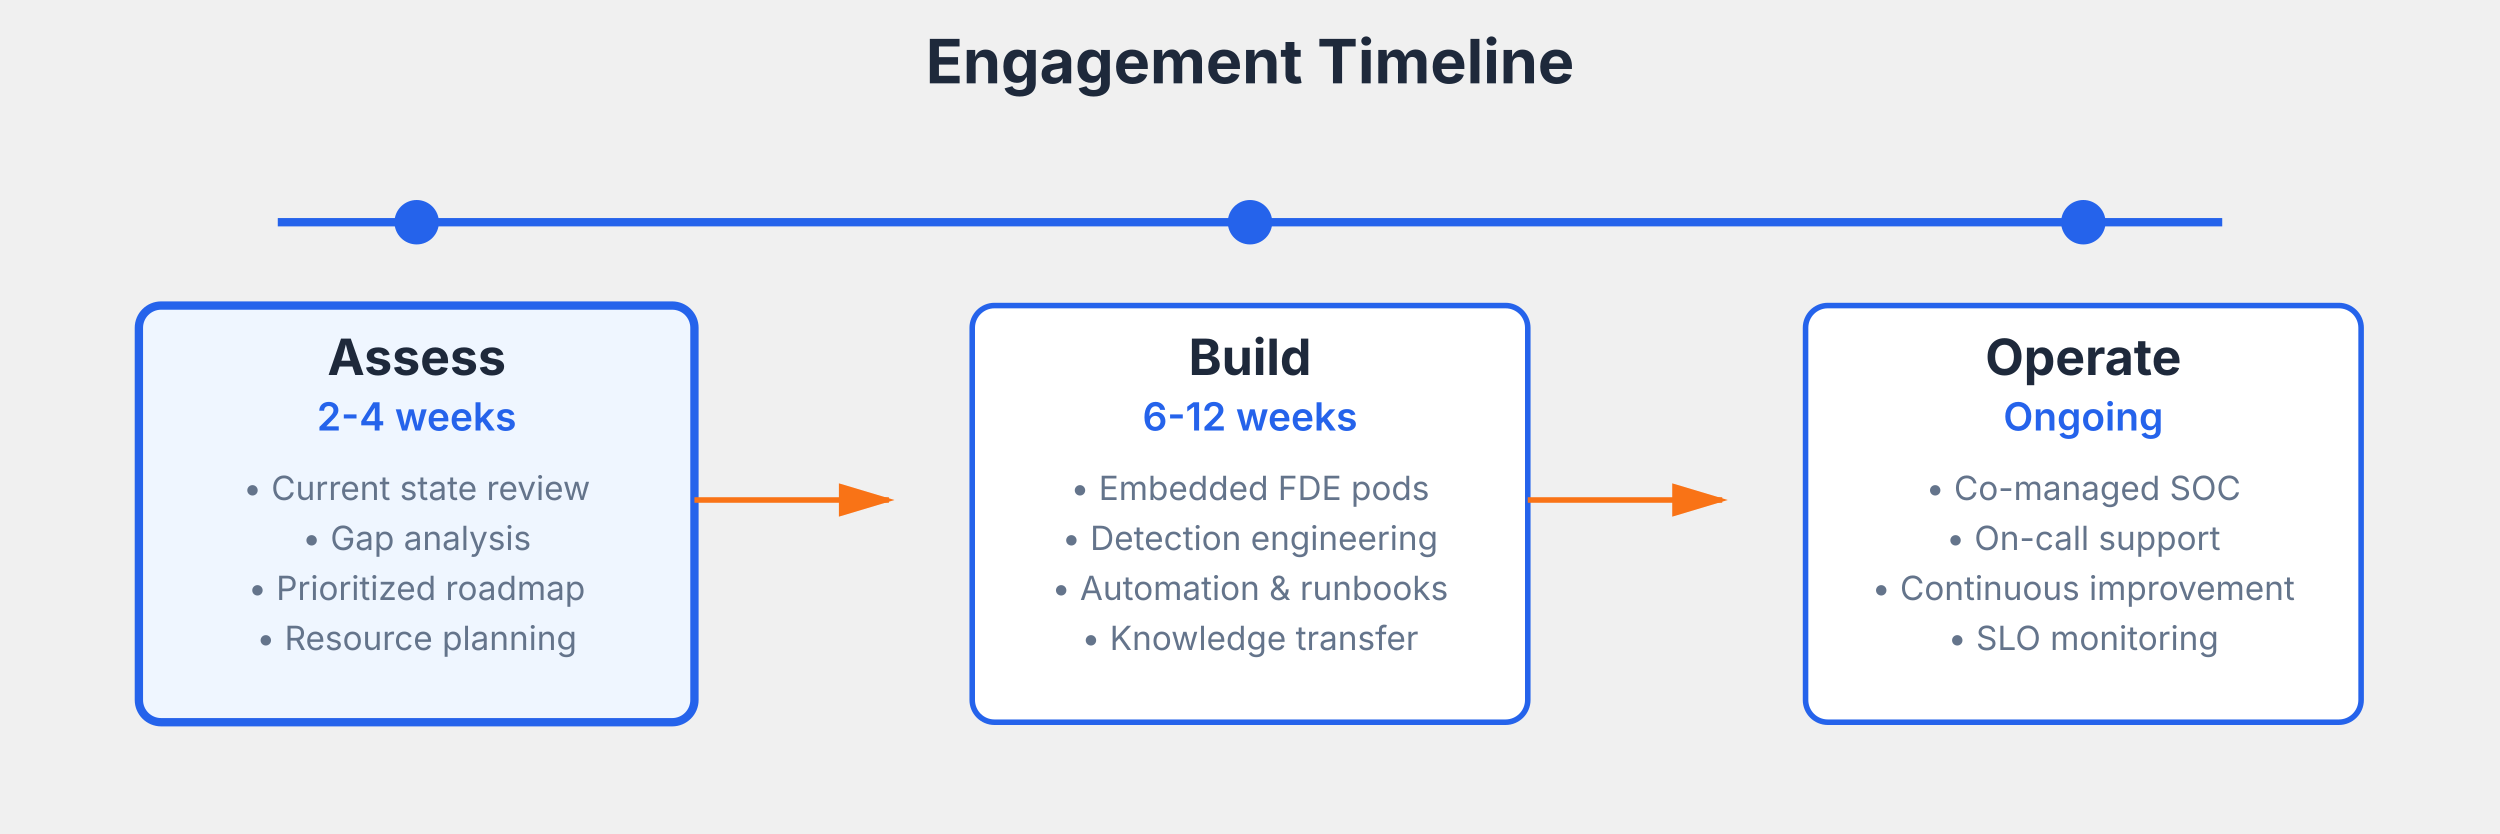
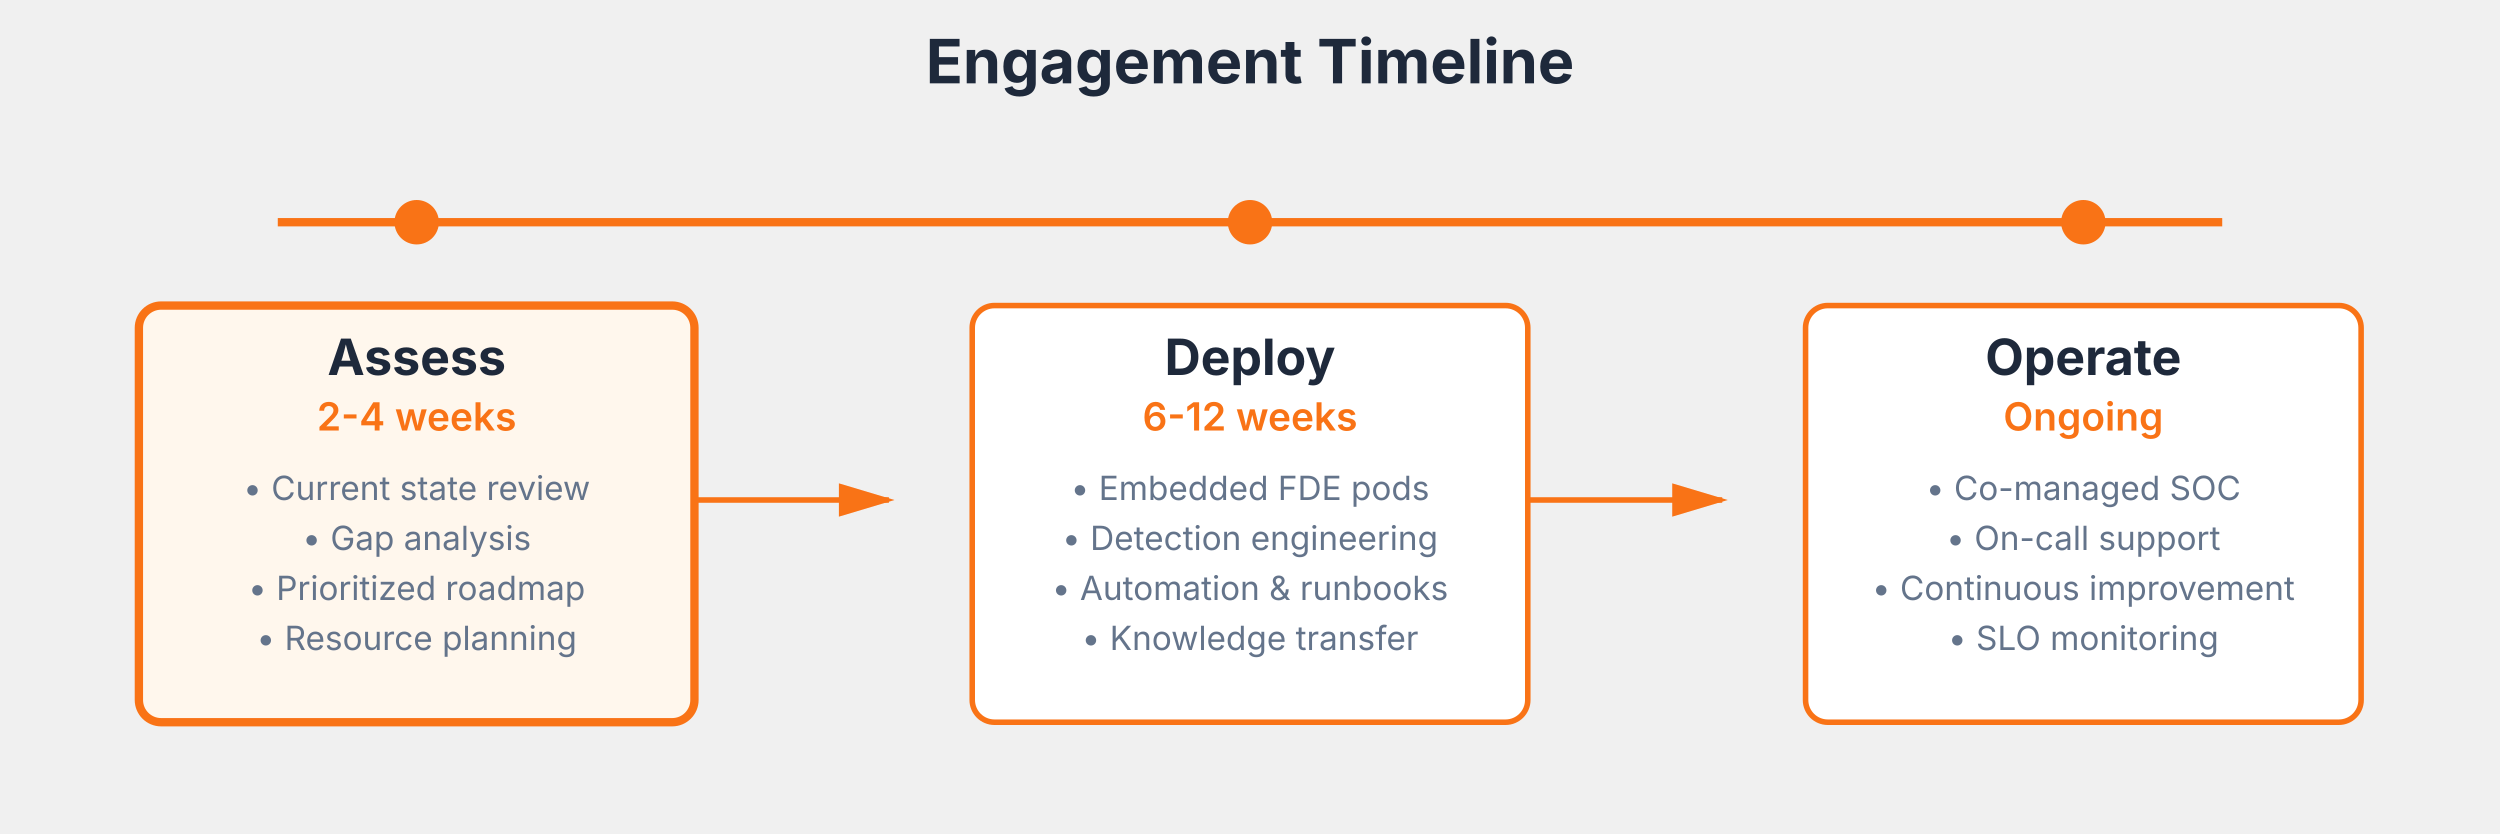
<svg xmlns="http://www.w3.org/2000/svg" width="900" height="300" viewBox="0 0 900 300">
  <defs>
    <style>
-       .phase-box { fill: #ffffff; stroke: #2563eb; stroke-width: 2; }
-       .phase-box-active { fill: #eff6ff; stroke: #2563eb; stroke-width: 3; }
+       .phase-box { fill: #ffffff; stroke: #f97316; stroke-width: 2; }
+       .phase-box-active { fill: #fff7ed; stroke: #f97316; stroke-width: 3; }
      .phase-title { fill: #1e293b; font-family: system-ui, -apple-system, sans-serif; font-size: 18px; font-weight: 700; }
-       .phase-subtitle { fill: #2563eb; font-family: system-ui, -apple-system, sans-serif; font-size: 14px; font-weight: 600; }
+       .phase-subtitle { fill: #f97316; font-family: system-ui, -apple-system, sans-serif; font-size: 14px; font-weight: 600; }
      .phase-text { fill: #64748b; font-family: system-ui, -apple-system, sans-serif; font-size: 12px; }
-       .timeline { stroke: #2563eb; stroke-width: 3; fill: none; }
-       .timeline-dot { fill: #2563eb; }
+       .timeline { stroke: #f97316; stroke-width: 3; fill: none; }
+       .timeline-dot { fill: #f97316; }
      .arrow { stroke: #f97316; stroke-width: 2; fill: none; marker-end: url(#arrowhead); }
    </style>
    <marker id="arrowhead" markerWidth="10" markerHeight="10" refX="9" refY="3" orient="auto">
      <polygon points="0 0, 10 3, 0 6" fill="#f97316" />
    </marker>
  </defs>
  <text x="450" y="30" text-anchor="middle" style="fill: #1e293b; font-family: system-ui, -apple-system, sans-serif; font-size: 22px; font-weight: 700;">Engagement Timeline</text>
  <line class="timeline" x1="100" y1="80" x2="800" y2="80" />
  <circle class="timeline-dot" cx="150" cy="80" r="8" />
  <rect class="phase-box-active" x="50" y="110" width="200" height="150" rx="8" />
  <text class="phase-title" x="150" y="135" text-anchor="middle">Assess</text>
  <text class="phase-subtitle" x="150" y="155" text-anchor="middle">2-4 weeks</text>
  <text class="phase-text" x="150" y="180" text-anchor="middle">• Current state review</text>
  <text class="phase-text" x="150" y="198" text-anchor="middle">• Gap analysis</text>
  <text class="phase-text" x="150" y="216" text-anchor="middle">• Prioritized roadmap</text>
  <text class="phase-text" x="150" y="234" text-anchor="middle">• Resource planning</text>
  <path class="arrow" d="M 250 180 L 320 180" />
  <circle class="timeline-dot" cx="450" cy="80" r="8" />
  <rect class="phase-box" x="350" y="110" width="200" height="150" rx="8" />
-   <text class="phase-title" x="450" y="135" text-anchor="middle">Build</text>
+   <text class="phase-title" x="450" y="135" text-anchor="middle">Deploy</text>
  <text class="phase-subtitle" x="450" y="155" text-anchor="middle">6-12 weeks</text>
  <text class="phase-text" x="450" y="180" text-anchor="middle">• Embedded FDE pods</text>
  <text class="phase-text" x="450" y="198" text-anchor="middle">• Detection engineering</text>
  <text class="phase-text" x="450" y="216" text-anchor="middle">• Automation &amp; runbooks</text>
  <text class="phase-text" x="450" y="234" text-anchor="middle">• Knowledge transfer</text>
  <path class="arrow" d="M 550 180 L 620 180" />
  <circle class="timeline-dot" cx="750" cy="80" r="8" />
  <rect class="phase-box" x="650" y="110" width="200" height="150" rx="8" />
  <text class="phase-title" x="750" y="135" text-anchor="middle">Operate</text>
  <text class="phase-subtitle" x="750" y="155" text-anchor="middle">Ongoing</text>
  <text class="phase-text" x="750" y="180" text-anchor="middle">• Co-managed SOC</text>
  <text class="phase-text" x="750" y="198" text-anchor="middle">• On-call support</text>
  <text class="phase-text" x="750" y="216" text-anchor="middle">• Continuous improvement</text>
  <text class="phase-text" x="750" y="234" text-anchor="middle">• SLO monitoring</text>
</svg>
